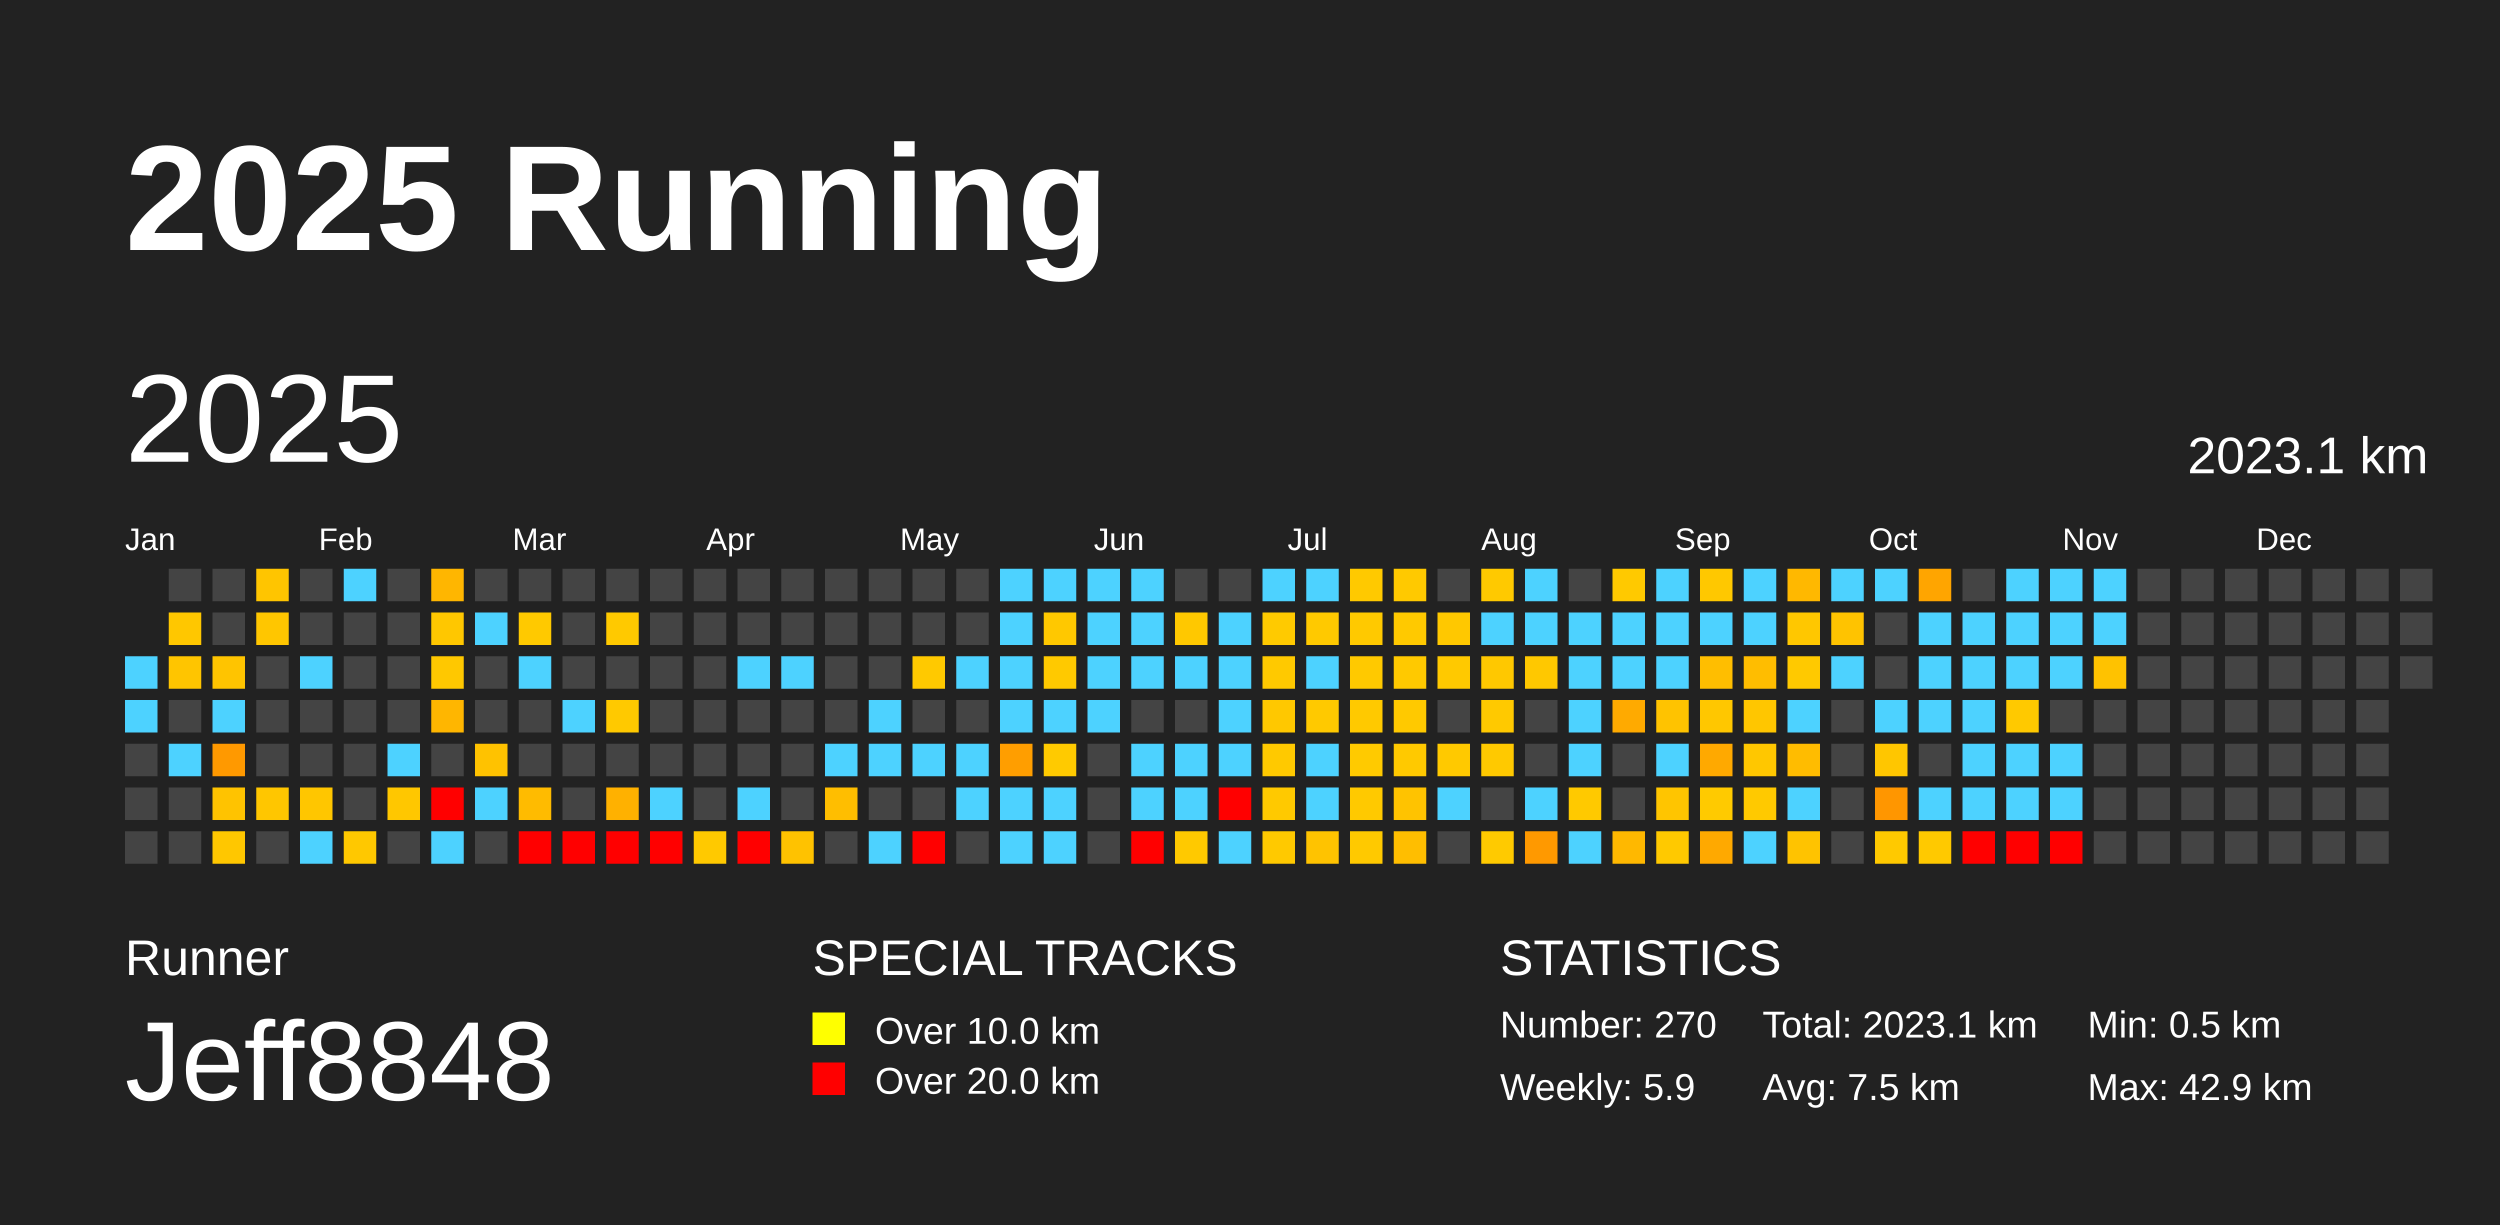
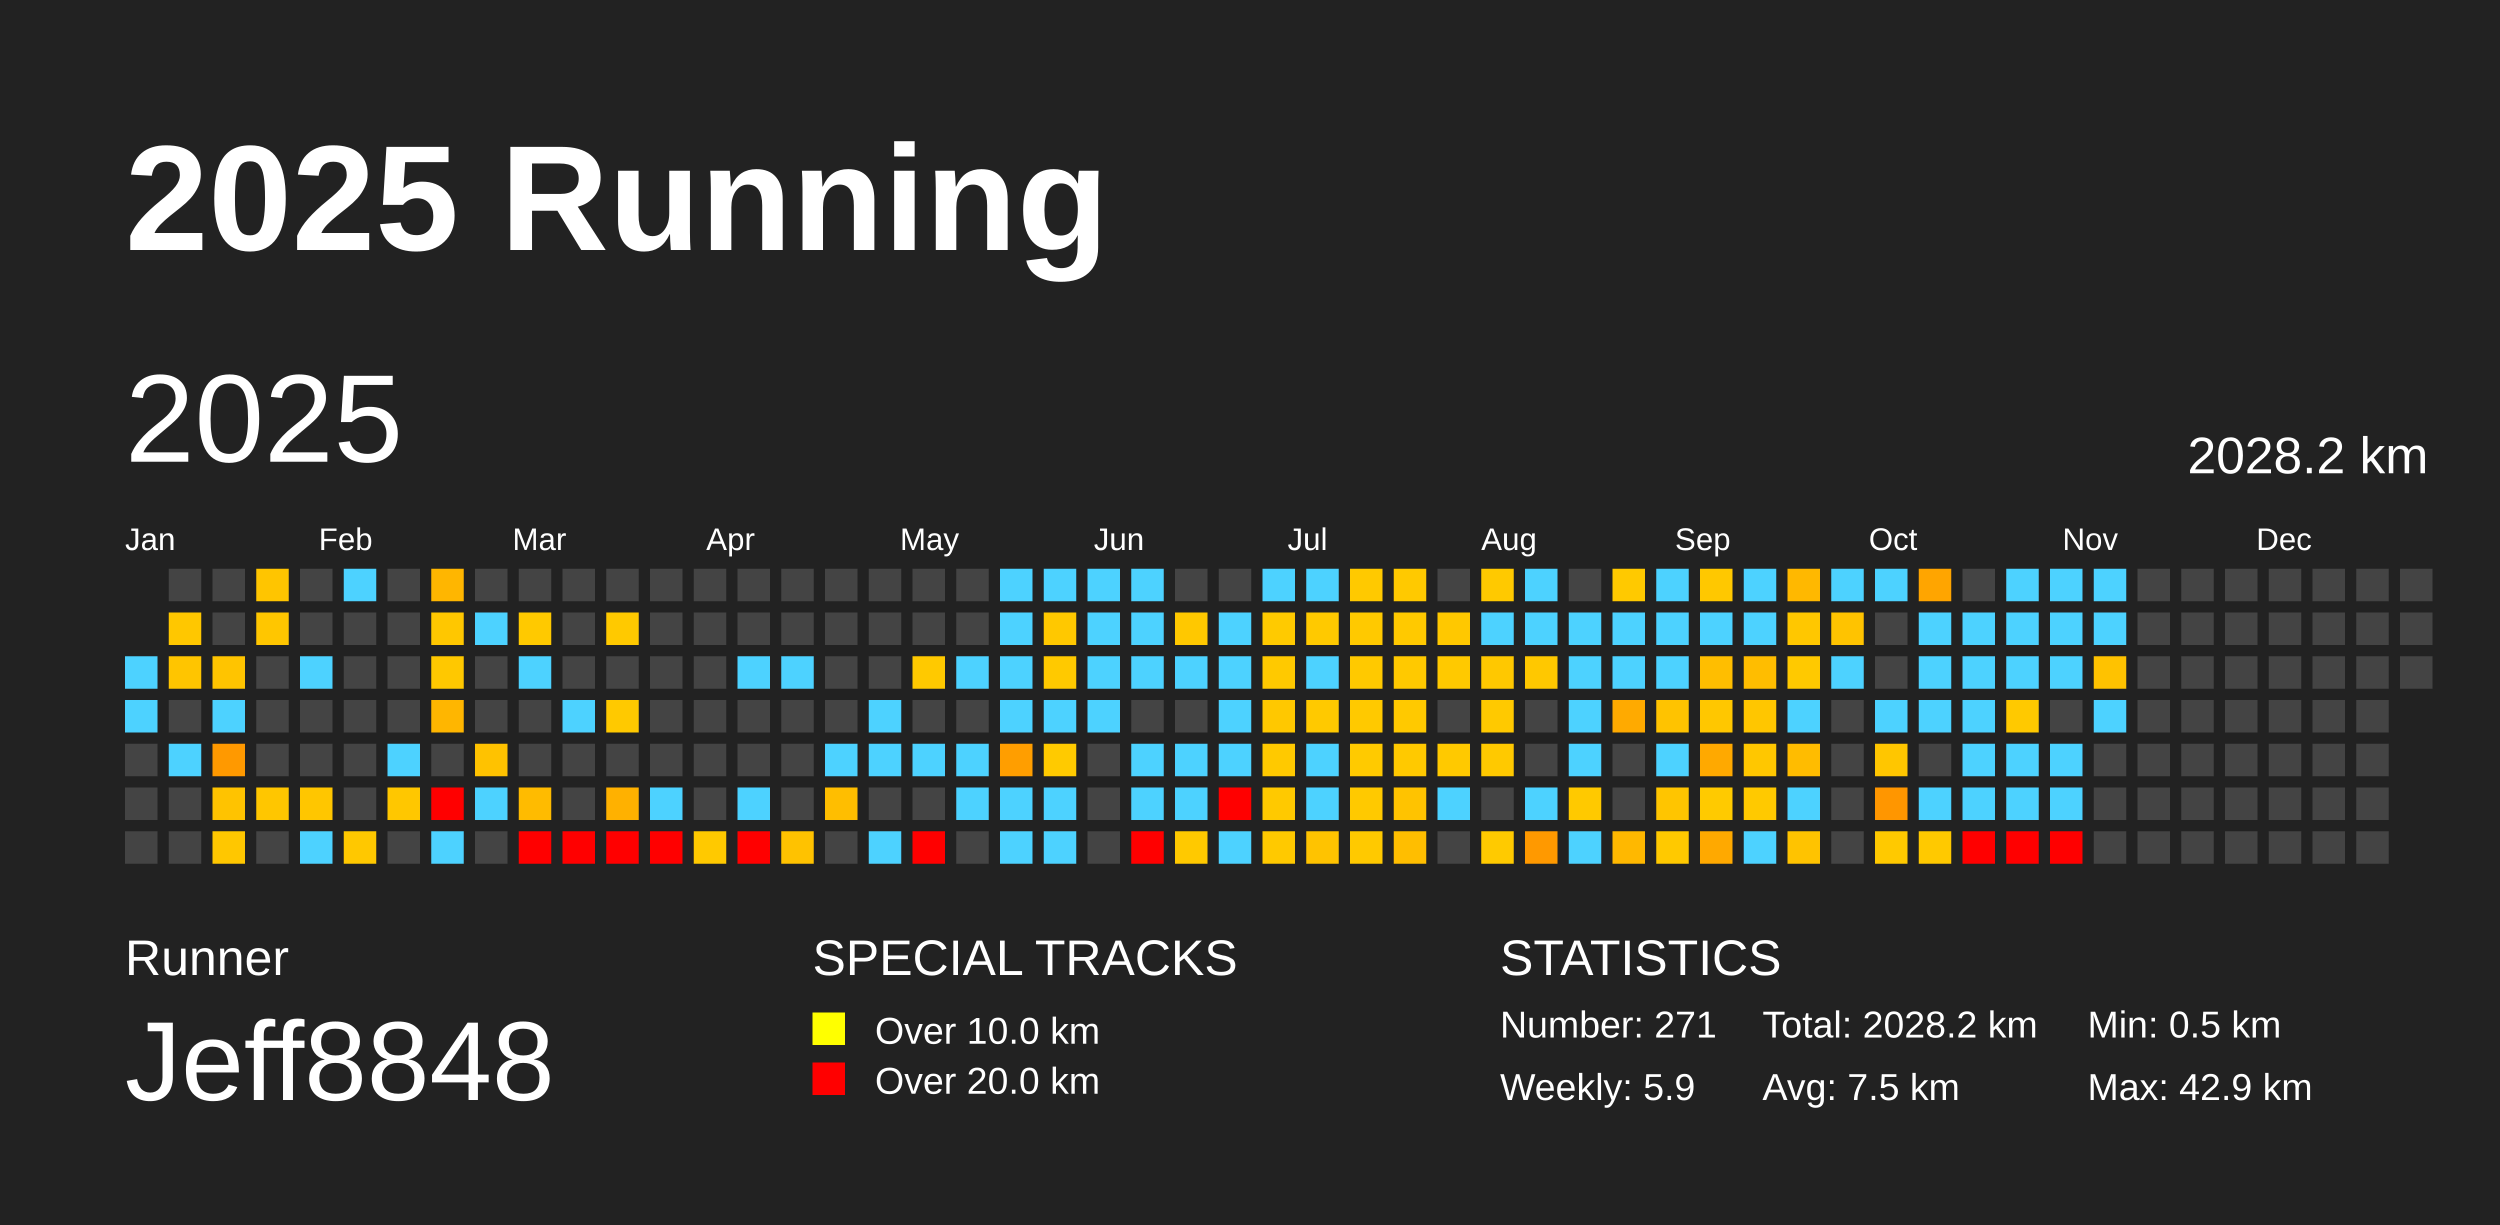
<svg xmlns="http://www.w3.org/2000/svg" baseProfile="full" height="98mm" version="1.1" viewBox="0,0,200,98" width="200mm">
  <defs />
  <rect fill="#222222" height="98" width="200" x="0" y="0" />
  <text fill="#FFFFFF" style="font-size:12px; font-family:Arial; font-weight:bold;" x="10" y="20">2025 Running</text>
  <text fill="#FFFFFF" style="font-size:4px; font-family:Arial" x="10" y="78">Runner</text>
  <text fill="#FFFFFF" style="font-size:9px; font-family:Arial" x="10" y="88">Jeff8848</text>
  <text fill="#FFFFFF" style="font-size:4px; font-family:Arial" x="65" y="78">SPECIAL TRACKS</text>
  <rect fill="yellow" height="2.6" width="2.6" x="65" y="81" />
  <text fill="#FFFFFF" style="font-size:3px; font-family:Arial" x="70" y="83.5">Over 10.0 km</text>
  <rect fill="red" height="2.6" width="2.6" x="65" y="85" />
  <text fill="#FFFFFF" style="font-size:3px; font-family:Arial" x="70" y="87.5">Over 20.0 km</text>
  <text fill="#FFFFFF" style="font-size:4px; font-family:Arial" x="120" y="78">STATISTICS</text>
-   <text fill="#FFFFFF" style="font-size:3px; font-family:Arial" x="120" y="83">Number: 270</text>
+   <text fill="#FFFFFF" style="font-size:3px; font-family:Arial" x="120" y="83">Number: 271</text>
  <text fill="#FFFFFF" style="font-size:3px; font-family:Arial" x="120" y="88">Weekly: 5.9</text>
-   <text fill="#FFFFFF" style="font-size:3px; font-family:Arial" x="141" y="83">Total: 2023.1 km</text>
+   <text fill="#FFFFFF" style="font-size:3px; font-family:Arial" x="141" y="83">Total: 2028.2 km</text>
  <text fill="#FFFFFF" style="font-size:3px; font-family:Arial" x="141" y="88">Avg: 7.5 km</text>
  <text fill="#FFFFFF" style="font-size:3px; font-family:Arial" x="167" y="83">Min: 0.5 km</text>
  <text fill="#FFFFFF" style="font-size:3px; font-family:Arial" x="167" y="88">Max: 42.9 km</text>
  <text dominant-baseline="hanging" fill="#FFFFFF" style="font-size:10.0px; font-family:Arial;" x="10" y="30">2025</text>
-   <text dominant-baseline="hanging" fill="#FFFFFF" style="font-size:4.125px; font-family:Arial;" x="175" y="35">2023.1 km</text>
+   <text dominant-baseline="hanging" fill="#FFFFFF" style="font-size:4.125px; font-family:Arial;" x="175" y="35">2028.2 km</text>
  <text fill="#FFFFFF" style="font-size:2.5px; font-family:Arial" x="10.0" y="44">Jan</text>
  <text fill="#FFFFFF" style="font-size:2.5px; font-family:Arial" x="25.5" y="44">Feb</text>
  <text fill="#FFFFFF" style="font-size:2.5px; font-family:Arial" x="41.0" y="44">Mar</text>
  <text fill="#FFFFFF" style="font-size:2.5px; font-family:Arial" x="56.5" y="44">Apr</text>
  <text fill="#FFFFFF" style="font-size:2.5px; font-family:Arial" x="72.0" y="44">May</text>
  <text fill="#FFFFFF" style="font-size:2.5px; font-family:Arial" x="87.5" y="44">Jun</text>
  <text fill="#FFFFFF" style="font-size:2.5px; font-family:Arial" x="103.0" y="44">Jul</text>
  <text fill="#FFFFFF" style="font-size:2.5px; font-family:Arial" x="118.5" y="44">Aug</text>
  <text fill="#FFFFFF" style="font-size:2.5px; font-family:Arial" x="134.0" y="44">Sep</text>
  <text fill="#FFFFFF" style="font-size:2.5px; font-family:Arial" x="149.5" y="44">Oct</text>
  <text fill="#FFFFFF" style="font-size:2.5px; font-family:Arial" x="165.0" y="44">Nov</text>
  <text fill="#FFFFFF" style="font-size:2.5px; font-family:Arial" x="180.5" y="44">Dec</text>
  <rect fill="#4dd2ff" height="2.6" width="2.6" x="10.0" y="52.5" />
  <rect fill="#4dd2ff" height="2.6" width="2.6" x="10.0" y="56.0" />
  <rect fill="#444444" height="2.6" width="2.6" x="10.0" y="59.5" />
  <rect fill="#444444" height="2.6" width="2.6" x="10.0" y="63.0" />
  <rect fill="#444444" height="2.6" width="2.6" x="10.0" y="66.5" />
  <rect fill="#444444" height="2.6" width="2.6" x="13.5" y="45.5" />
  <rect fill="#ffc700" height="2.6" width="2.6" x="13.5" y="49.0" />
  <rect fill="#ffc500" height="2.6" width="2.6" x="13.5" y="52.5" />
  <rect fill="#444444" height="2.6" width="2.6" x="13.5" y="56.0" />
  <rect fill="#4dd2ff" height="2.6" width="2.6" x="13.5" y="59.5" />
  <rect fill="#444444" height="2.6" width="2.6" x="13.5" y="63.0" />
  <rect fill="#444444" height="2.6" width="2.6" x="13.5" y="66.5" />
  <rect fill="#444444" height="2.6" width="2.6" x="17.0" y="45.5" />
  <rect fill="#444444" height="2.6" width="2.6" x="17.0" y="49.0" />
  <rect fill="#ffc400" height="2.6" width="2.6" x="17.0" y="52.5" />
  <rect fill="#4dd2ff" height="2.6" width="2.6" x="17.0" y="56.0" />
  <rect fill="#ff9900" height="2.6" width="2.6" x="17.0" y="59.5" />
  <rect fill="#ffc300" height="2.6" width="2.6" x="17.0" y="63.0" />
  <rect fill="#ffc700" height="2.6" width="2.6" x="17.0" y="66.5" />
  <rect fill="#ffc500" height="2.6" width="2.6" x="20.5" y="45.5" />
  <rect fill="#ffc600" height="2.6" width="2.6" x="20.5" y="49.0" />
  <rect fill="#444444" height="2.6" width="2.6" x="20.5" y="52.5" />
  <rect fill="#444444" height="2.6" width="2.6" x="20.5" y="56.0" />
  <rect fill="#444444" height="2.6" width="2.6" x="20.5" y="59.5" />
  <rect fill="#ffc600" height="2.6" width="2.6" x="20.5" y="63.0" />
  <rect fill="#444444" height="2.6" width="2.6" x="20.5" y="66.5" />
  <rect fill="#444444" height="2.6" width="2.6" x="24.0" y="45.5" />
  <rect fill="#444444" height="2.6" width="2.6" x="24.0" y="49.0" />
  <rect fill="#4dd2ff" height="2.6" width="2.6" x="24.0" y="52.5" />
  <rect fill="#444444" height="2.6" width="2.6" x="24.0" y="56.0" />
  <rect fill="#444444" height="2.6" width="2.6" x="24.0" y="59.5" />
  <rect fill="#ffc600" height="2.6" width="2.6" x="24.0" y="63.0" />
  <rect fill="#4dd2ff" height="2.6" width="2.6" x="24.0" y="66.5" />
  <rect fill="#4dd2ff" height="2.6" width="2.6" x="27.5" y="45.5" />
  <rect fill="#444444" height="2.6" width="2.6" x="27.5" y="49.0" />
  <rect fill="#444444" height="2.6" width="2.6" x="27.5" y="52.5" />
  <rect fill="#444444" height="2.6" width="2.6" x="27.5" y="56.0" />
  <rect fill="#444444" height="2.6" width="2.6" x="27.5" y="59.5" />
  <rect fill="#444444" height="2.6" width="2.6" x="27.5" y="63.0" />
  <rect fill="#ffc800" height="2.6" width="2.6" x="27.5" y="66.5" />
  <rect fill="#444444" height="2.6" width="2.6" x="31.0" y="45.5" />
  <rect fill="#444444" height="2.6" width="2.6" x="31.0" y="49.0" />
  <rect fill="#444444" height="2.6" width="2.6" x="31.0" y="52.5" />
  <rect fill="#444444" height="2.6" width="2.6" x="31.0" y="56.0" />
  <rect fill="#4dd2ff" height="2.6" width="2.6" x="31.0" y="59.5" />
  <rect fill="#ffc700" height="2.6" width="2.6" x="31.0" y="63.0" />
  <rect fill="#444444" height="2.6" width="2.6" x="31.0" y="66.5" />
  <rect fill="#ffb600" height="2.6" width="2.6" x="34.5" y="45.5" />
  <rect fill="#ffc700" height="2.6" width="2.6" x="34.5" y="49.0" />
  <rect fill="#ffc800" height="2.6" width="2.6" x="34.5" y="52.5" />
  <rect fill="#ffb600" height="2.6" width="2.6" x="34.5" y="56.0" />
  <rect fill="#444444" height="2.6" width="2.6" x="34.5" y="59.5" />
  <rect fill="red" height="2.6" width="2.6" x="34.5" y="63.0" />
  <rect fill="#4dd2ff" height="2.6" width="2.6" x="34.5" y="66.5" />
  <rect fill="#444444" height="2.6" width="2.6" x="38.0" y="45.5" />
  <rect fill="#4dd2ff" height="2.6" width="2.6" x="38.0" y="49.0" />
  <rect fill="#444444" height="2.6" width="2.6" x="38.0" y="52.5" />
  <rect fill="#444444" height="2.6" width="2.6" x="38.0" y="56.0" />
  <rect fill="#ffc200" height="2.6" width="2.6" x="38.0" y="59.5" />
  <rect fill="#4dd2ff" height="2.6" width="2.6" x="38.0" y="63.0" />
  <rect fill="#444444" height="2.6" width="2.6" x="38.0" y="66.5" />
  <rect fill="#444444" height="2.6" width="2.6" x="41.5" y="45.5" />
  <rect fill="#ffc900" height="2.6" width="2.6" x="41.5" y="49.0" />
  <rect fill="#4dd2ff" height="2.6" width="2.6" x="41.5" y="52.5" />
  <rect fill="#444444" height="2.6" width="2.6" x="41.5" y="56.0" />
  <rect fill="#444444" height="2.6" width="2.6" x="41.5" y="59.5" />
  <rect fill="#ffbb00" height="2.6" width="2.6" x="41.5" y="63.0" />
  <rect fill="red" height="2.6" width="2.6" x="41.5" y="66.5" />
  <rect fill="#444444" height="2.6" width="2.6" x="45.0" y="45.5" />
  <rect fill="#444444" height="2.6" width="2.6" x="45.0" y="49.0" />
  <rect fill="#444444" height="2.6" width="2.6" x="45.0" y="52.5" />
  <rect fill="#4dd2ff" height="2.6" width="2.6" x="45.0" y="56.0" />
  <rect fill="#444444" height="2.6" width="2.6" x="45.0" y="59.5" />
  <rect fill="#444444" height="2.6" width="2.6" x="45.0" y="63.0" />
  <rect fill="red" height="2.6" width="2.6" x="45.0" y="66.5" />
  <rect fill="#444444" height="2.6" width="2.6" x="48.5" y="45.5" />
  <rect fill="#ffc900" height="2.6" width="2.6" x="48.5" y="49.0" />
  <rect fill="#444444" height="2.6" width="2.6" x="48.5" y="52.5" />
  <rect fill="#ffc900" height="2.6" width="2.6" x="48.5" y="56.0" />
  <rect fill="#444444" height="2.6" width="2.6" x="48.5" y="59.5" />
  <rect fill="#ffb100" height="2.6" width="2.6" x="48.5" y="63.0" />
  <rect fill="red" height="2.6" width="2.6" x="48.5" y="66.5" />
  <rect fill="#444444" height="2.6" width="2.6" x="52.0" y="45.5" />
  <rect fill="#444444" height="2.6" width="2.6" x="52.0" y="49.0" />
  <rect fill="#444444" height="2.6" width="2.6" x="52.0" y="52.5" />
  <rect fill="#444444" height="2.6" width="2.6" x="52.0" y="56.0" />
  <rect fill="#444444" height="2.6" width="2.6" x="52.0" y="59.5" />
  <rect fill="#4dd2ff" height="2.6" width="2.6" x="52.0" y="63.0" />
  <rect fill="red" height="2.6" width="2.6" x="52.0" y="66.5" />
  <rect fill="#444444" height="2.6" width="2.6" x="55.5" y="45.5" />
  <rect fill="#444444" height="2.6" width="2.6" x="55.5" y="49.0" />
  <rect fill="#444444" height="2.6" width="2.6" x="55.5" y="52.5" />
  <rect fill="#444444" height="2.6" width="2.6" x="55.5" y="56.0" />
  <rect fill="#444444" height="2.6" width="2.6" x="55.5" y="59.5" />
  <rect fill="#444444" height="2.6" width="2.6" x="55.5" y="63.0" />
  <rect fill="#ffc900" height="2.6" width="2.6" x="55.5" y="66.5" />
  <rect fill="#444444" height="2.6" width="2.6" x="59.0" y="45.5" />
  <rect fill="#444444" height="2.6" width="2.6" x="59.0" y="49.0" />
  <rect fill="#4dd2ff" height="2.6" width="2.6" x="59.0" y="52.5" />
  <rect fill="#444444" height="2.6" width="2.6" x="59.0" y="56.0" />
  <rect fill="#444444" height="2.6" width="2.6" x="59.0" y="59.5" />
  <rect fill="#4dd2ff" height="2.6" width="2.6" x="59.0" y="63.0" />
  <rect fill="red" height="2.6" width="2.6" x="59.0" y="66.5" />
  <rect fill="#444444" height="2.6" width="2.6" x="62.5" y="45.5" />
  <rect fill="#444444" height="2.6" width="2.6" x="62.5" y="49.0" />
  <rect fill="#4dd2ff" height="2.6" width="2.6" x="62.5" y="52.5" />
  <rect fill="#444444" height="2.6" width="2.6" x="62.5" y="56.0" />
  <rect fill="#444444" height="2.6" width="2.6" x="62.5" y="59.5" />
  <rect fill="#444444" height="2.6" width="2.6" x="62.5" y="63.0" />
  <rect fill="#ffc200" height="2.6" width="2.6" x="62.5" y="66.5" />
  <rect fill="#444444" height="2.6" width="2.6" x="66.0" y="45.5" />
  <rect fill="#444444" height="2.6" width="2.6" x="66.0" y="49.0" />
  <rect fill="#444444" height="2.6" width="2.6" x="66.0" y="52.5" />
  <rect fill="#444444" height="2.6" width="2.6" x="66.0" y="56.0" />
  <rect fill="#4dd2ff" height="2.6" width="2.6" x="66.0" y="59.5" />
  <rect fill="#ffbe00" height="2.6" width="2.6" x="66.0" y="63.0" />
  <rect fill="#444444" height="2.6" width="2.6" x="66.0" y="66.5" />
  <rect fill="#444444" height="2.6" width="2.6" x="69.5" y="45.5" />
  <rect fill="#444444" height="2.6" width="2.6" x="69.5" y="49.0" />
  <rect fill="#444444" height="2.6" width="2.6" x="69.5" y="52.5" />
  <rect fill="#4dd2ff" height="2.6" width="2.6" x="69.5" y="56.0" />
  <rect fill="#4dd2ff" height="2.6" width="2.6" x="69.5" y="59.5" />
  <rect fill="#444444" height="2.6" width="2.6" x="69.5" y="63.0" />
  <rect fill="#4dd2ff" height="2.6" width="2.6" x="69.5" y="66.5" />
  <rect fill="#444444" height="2.6" width="2.6" x="73.0" y="45.5" />
  <rect fill="#444444" height="2.6" width="2.6" x="73.0" y="49.0" />
  <rect fill="#ffc900" height="2.6" width="2.6" x="73.0" y="52.5" />
  <rect fill="#444444" height="2.6" width="2.6" x="73.0" y="56.0" />
  <rect fill="#4dd2ff" height="2.6" width="2.6" x="73.0" y="59.5" />
  <rect fill="#444444" height="2.6" width="2.6" x="73.0" y="63.0" />
  <rect fill="red" height="2.6" width="2.6" x="73.0" y="66.5" />
  <rect fill="#444444" height="2.6" width="2.6" x="76.5" y="45.5" />
  <rect fill="#444444" height="2.6" width="2.6" x="76.5" y="49.0" />
  <rect fill="#4dd2ff" height="2.6" width="2.6" x="76.5" y="52.5" />
  <rect fill="#444444" height="2.6" width="2.6" x="76.5" y="56.0" />
  <rect fill="#4dd2ff" height="2.6" width="2.6" x="76.5" y="59.5" />
  <rect fill="#4dd2ff" height="2.6" width="2.6" x="76.5" y="63.0" />
  <rect fill="#444444" height="2.6" width="2.6" x="76.5" y="66.5" />
  <rect fill="#4dd2ff" height="2.6" width="2.6" x="80.0" y="45.5" />
  <rect fill="#4dd2ff" height="2.6" width="2.6" x="80.0" y="49.0" />
  <rect fill="#4dd2ff" height="2.6" width="2.6" x="80.0" y="52.5" />
  <rect fill="#4dd2ff" height="2.6" width="2.6" x="80.0" y="56.0" />
  <rect fill="#ff9e00" height="2.6" width="2.6" x="80.0" y="59.5" />
  <rect fill="#4dd2ff" height="2.6" width="2.6" x="80.0" y="63.0" />
  <rect fill="#4dd2ff" height="2.6" width="2.6" x="80.0" y="66.5" />
  <rect fill="#4dd2ff" height="2.6" width="2.6" x="83.5" y="45.5" />
  <rect fill="#ffc800" height="2.6" width="2.6" x="83.5" y="49.0" />
  <rect fill="#ffc900" height="2.6" width="2.6" x="83.5" y="52.5" />
  <rect fill="#4dd2ff" height="2.6" width="2.6" x="83.5" y="56.0" />
  <rect fill="#ffca00" height="2.6" width="2.6" x="83.5" y="59.5" />
  <rect fill="#4dd2ff" height="2.6" width="2.6" x="83.5" y="63.0" />
  <rect fill="#4dd2ff" height="2.6" width="2.6" x="83.5" y="66.5" />
  <rect fill="#4dd2ff" height="2.6" width="2.6" x="87.0" y="45.5" />
  <rect fill="#4dd2ff" height="2.6" width="2.6" x="87.0" y="49.0" />
  <rect fill="#4dd2ff" height="2.6" width="2.6" x="87.0" y="52.5" />
  <rect fill="#4dd2ff" height="2.6" width="2.6" x="87.0" y="56.0" />
  <rect fill="#444444" height="2.6" width="2.6" x="87.0" y="59.5" />
  <rect fill="#444444" height="2.6" width="2.6" x="87.0" y="63.0" />
  <rect fill="#444444" height="2.6" width="2.6" x="87.0" y="66.5" />
  <rect fill="#4dd2ff" height="2.6" width="2.6" x="90.5" y="45.5" />
  <rect fill="#4dd2ff" height="2.6" width="2.6" x="90.5" y="49.0" />
  <rect fill="#4dd2ff" height="2.6" width="2.6" x="90.5" y="52.5" />
  <rect fill="#444444" height="2.6" width="2.6" x="90.5" y="56.0" />
  <rect fill="#4dd2ff" height="2.6" width="2.6" x="90.5" y="59.5" />
  <rect fill="#4dd2ff" height="2.6" width="2.6" x="90.5" y="63.0" />
  <rect fill="red" height="2.6" width="2.6" x="90.5" y="66.5" />
  <rect fill="#444444" height="2.6" width="2.6" x="94.0" y="45.5" />
  <rect fill="#ffc800" height="2.6" width="2.6" x="94.0" y="49.0" />
  <rect fill="#4dd2ff" height="2.6" width="2.6" x="94.0" y="52.5" />
  <rect fill="#444444" height="2.6" width="2.6" x="94.0" y="56.0" />
  <rect fill="#4dd2ff" height="2.6" width="2.6" x="94.0" y="59.5" />
  <rect fill="#4dd2ff" height="2.6" width="2.6" x="94.0" y="63.0" />
  <rect fill="#ffc900" height="2.6" width="2.6" x="94.0" y="66.5" />
  <rect fill="#444444" height="2.6" width="2.6" x="97.5" y="45.5" />
  <rect fill="#4dd2ff" height="2.6" width="2.6" x="97.5" y="49.0" />
  <rect fill="#4dd2ff" height="2.6" width="2.6" x="97.5" y="52.5" />
  <rect fill="#4dd2ff" height="2.6" width="2.6" x="97.5" y="56.0" />
  <rect fill="#4dd2ff" height="2.6" width="2.6" x="97.5" y="59.5" />
  <rect fill="red" height="2.6" width="2.6" x="97.5" y="63.0" />
  <rect fill="#4dd2ff" height="2.6" width="2.6" x="97.5" y="66.5" />
  <rect fill="#4dd2ff" height="2.6" width="2.6" x="101.0" y="45.5" />
  <rect fill="#ffca00" height="2.6" width="2.6" x="101.0" y="49.0" />
  <rect fill="#ffc900" height="2.6" width="2.6" x="101.0" y="52.5" />
  <rect fill="#ffc800" height="2.6" width="2.6" x="101.0" y="56.0" />
  <rect fill="#ffc900" height="2.6" width="2.6" x="101.0" y="59.5" />
  <rect fill="#ffc900" height="2.6" width="2.6" x="101.0" y="63.0" />
  <rect fill="#ffc900" height="2.6" width="2.6" x="101.0" y="66.5" />
  <rect fill="#4dd2ff" height="2.6" width="2.6" x="104.5" y="45.5" />
  <rect fill="#ffc900" height="2.6" width="2.6" x="104.5" y="49.0" />
  <rect fill="#4dd2ff" height="2.6" width="2.6" x="104.5" y="52.5" />
  <rect fill="#ffc900" height="2.6" width="2.6" x="104.5" y="56.0" />
  <rect fill="#4dd2ff" height="2.6" width="2.6" x="104.5" y="59.5" />
  <rect fill="#4dd2ff" height="2.6" width="2.6" x="104.5" y="63.0" />
  <rect fill="#ffc300" height="2.6" width="2.6" x="104.5" y="66.5" />
  <rect fill="#ffc900" height="2.6" width="2.6" x="108.0" y="45.5" />
  <rect fill="#ffc900" height="2.6" width="2.6" x="108.0" y="49.0" />
  <rect fill="#ffc900" height="2.6" width="2.6" x="108.0" y="52.5" />
  <rect fill="#ffc900" height="2.6" width="2.6" x="108.0" y="56.0" />
  <rect fill="#ffca00" height="2.6" width="2.6" x="108.0" y="59.5" />
  <rect fill="#ffc900" height="2.6" width="2.6" x="108.0" y="63.0" />
  <rect fill="#ffc900" height="2.6" width="2.6" x="108.0" y="66.5" />
  <rect fill="#ffc900" height="2.6" width="2.6" x="111.5" y="45.5" />
  <rect fill="#ffc900" height="2.6" width="2.6" x="111.5" y="49.0" />
  <rect fill="#ffc900" height="2.6" width="2.6" x="111.5" y="52.5" />
  <rect fill="#ffc900" height="2.6" width="2.6" x="111.5" y="56.0" />
  <rect fill="#ffc900" height="2.6" width="2.6" x="111.5" y="59.5" />
  <rect fill="#ffc300" height="2.6" width="2.6" x="111.5" y="63.0" />
  <rect fill="#ffbe00" height="2.6" width="2.6" x="111.5" y="66.5" />
  <rect fill="#444444" height="2.6" width="2.6" x="115.0" y="45.5" />
  <rect fill="#ffc800" height="2.6" width="2.6" x="115.0" y="49.0" />
  <rect fill="#ffc900" height="2.6" width="2.6" x="115.0" y="52.5" />
  <rect fill="#444444" height="2.6" width="2.6" x="115.0" y="56.0" />
  <rect fill="#ffc900" height="2.6" width="2.6" x="115.0" y="59.5" />
  <rect fill="#4dd2ff" height="2.6" width="2.6" x="115.0" y="63.0" />
  <rect fill="#444444" height="2.6" width="2.6" x="115.0" y="66.5" />
  <rect fill="#ffc900" height="2.6" width="2.6" x="118.5" y="45.5" />
  <rect fill="#4dd2ff" height="2.6" width="2.6" x="118.5" y="49.0" />
  <rect fill="#ffc800" height="2.6" width="2.6" x="118.5" y="52.5" />
  <rect fill="#ffc900" height="2.6" width="2.6" x="118.5" y="56.0" />
  <rect fill="#ffc900" height="2.6" width="2.6" x="118.5" y="59.5" />
  <rect fill="#444444" height="2.6" width="2.6" x="118.5" y="63.0" />
  <rect fill="#ffca00" height="2.6" width="2.6" x="118.5" y="66.5" />
  <rect fill="#4dd2ff" height="2.6" width="2.6" x="122.0" y="45.5" />
  <rect fill="#4dd2ff" height="2.6" width="2.6" x="122.0" y="49.0" />
  <rect fill="#ffc800" height="2.6" width="2.6" x="122.0" y="52.5" />
  <rect fill="#444444" height="2.6" width="2.6" x="122.0" y="56.0" />
  <rect fill="#444444" height="2.6" width="2.6" x="122.0" y="59.5" />
  <rect fill="#4dd2ff" height="2.6" width="2.6" x="122.0" y="63.0" />
  <rect fill="#ff9900" height="2.6" width="2.6" x="122.0" y="66.5" />
  <rect fill="#444444" height="2.6" width="2.6" x="125.5" y="45.5" />
  <rect fill="#4dd2ff" height="2.6" width="2.6" x="125.5" y="49.0" />
  <rect fill="#4dd2ff" height="2.6" width="2.6" x="125.5" y="52.5" />
  <rect fill="#4dd2ff" height="2.6" width="2.6" x="125.5" y="56.0" />
  <rect fill="#4dd2ff" height="2.6" width="2.6" x="125.5" y="59.5" />
  <rect fill="#ffc900" height="2.6" width="2.6" x="125.5" y="63.0" />
  <rect fill="#4dd2ff" height="2.6" width="2.6" x="125.5" y="66.5" />
  <rect fill="#ffc900" height="2.6" width="2.6" x="129.0" y="45.5" />
  <rect fill="#4dd2ff" height="2.6" width="2.6" x="129.0" y="49.0" />
  <rect fill="#4dd2ff" height="2.6" width="2.6" x="129.0" y="52.5" />
  <rect fill="#ffaa00" height="2.6" width="2.6" x="129.0" y="56.0" />
  <rect fill="#444444" height="2.6" width="2.6" x="129.0" y="59.5" />
  <rect fill="#444444" height="2.6" width="2.6" x="129.0" y="63.0" />
  <rect fill="#ffb800" height="2.6" width="2.6" x="129.0" y="66.5" />
  <rect fill="#4dd2ff" height="2.6" width="2.6" x="132.5" y="45.5" />
  <rect fill="#4dd2ff" height="2.6" width="2.6" x="132.5" y="49.0" />
  <rect fill="#4dd2ff" height="2.6" width="2.6" x="132.5" y="52.5" />
  <rect fill="#ffc300" height="2.6" width="2.6" x="132.5" y="56.0" />
  <rect fill="#4dd2ff" height="2.6" width="2.6" x="132.5" y="59.5" />
  <rect fill="#ffc500" height="2.6" width="2.6" x="132.5" y="63.0" />
  <rect fill="#ffc900" height="2.6" width="2.6" x="132.5" y="66.5" />
  <rect fill="#ffc800" height="2.6" width="2.6" x="136.0" y="45.5" />
  <rect fill="#4dd2ff" height="2.6" width="2.6" x="136.0" y="49.0" />
  <rect fill="#ffbe00" height="2.6" width="2.6" x="136.0" y="52.5" />
  <rect fill="#ffc700" height="2.6" width="2.6" x="136.0" y="56.0" />
  <rect fill="#ffa900" height="2.6" width="2.6" x="136.0" y="59.5" />
  <rect fill="#ffca00" height="2.6" width="2.6" x="136.0" y="63.0" />
  <rect fill="#ffa900" height="2.6" width="2.6" x="136.0" y="66.5" />
  <rect fill="#4dd2ff" height="2.6" width="2.6" x="139.5" y="45.5" />
  <rect fill="#4dd2ff" height="2.6" width="2.6" x="139.5" y="49.0" />
  <rect fill="#ffbd00" height="2.6" width="2.6" x="139.5" y="52.5" />
  <rect fill="#ffc600" height="2.6" width="2.6" x="139.5" y="56.0" />
  <rect fill="#ffc700" height="2.6" width="2.6" x="139.5" y="59.5" />
  <rect fill="#ffc900" height="2.6" width="2.6" x="139.5" y="63.0" />
  <rect fill="#4dd2ff" height="2.6" width="2.6" x="139.5" y="66.5" />
  <rect fill="#ffb800" height="2.6" width="2.6" x="143.0" y="45.5" />
  <rect fill="#ffc700" height="2.6" width="2.6" x="143.0" y="49.0" />
  <rect fill="#ffc900" height="2.6" width="2.6" x="143.0" y="52.5" />
  <rect fill="#4dd2ff" height="2.6" width="2.6" x="143.0" y="56.0" />
  <rect fill="#ffbc00" height="2.6" width="2.6" x="143.0" y="59.5" />
  <rect fill="#4dd2ff" height="2.6" width="2.6" x="143.0" y="63.0" />
  <rect fill="#ffc300" height="2.6" width="2.6" x="143.0" y="66.5" />
  <rect fill="#4dd2ff" height="2.6" width="2.6" x="146.5" y="45.5" />
  <rect fill="#ffc300" height="2.6" width="2.6" x="146.5" y="49.0" />
  <rect fill="#4dd2ff" height="2.6" width="2.6" x="146.5" y="52.5" />
  <rect fill="#444444" height="2.6" width="2.6" x="146.5" y="56.0" />
  <rect fill="#444444" height="2.6" width="2.6" x="146.5" y="59.5" />
  <rect fill="#444444" height="2.6" width="2.6" x="146.5" y="63.0" />
  <rect fill="#444444" height="2.6" width="2.6" x="146.5" y="66.5" />
  <rect fill="#4dd2ff" height="2.6" width="2.6" x="150.0" y="45.5" />
  <rect fill="#444444" height="2.6" width="2.6" x="150.0" y="49.0" />
  <rect fill="#444444" height="2.6" width="2.6" x="150.0" y="52.5" />
  <rect fill="#4dd2ff" height="2.6" width="2.6" x="150.0" y="56.0" />
  <rect fill="#ffc600" height="2.6" width="2.6" x="150.0" y="59.5" />
  <rect fill="#ff9600" height="2.6" width="2.6" x="150.0" y="63.0" />
  <rect fill="#ffc900" height="2.6" width="2.6" x="150.0" y="66.5" />
  <rect fill="#ffa500" height="2.6" width="2.6" x="153.5" y="45.5" />
  <rect fill="#4dd2ff" height="2.6" width="2.6" x="153.5" y="49.0" />
  <rect fill="#4dd2ff" height="2.6" width="2.6" x="153.5" y="52.5" />
  <rect fill="#4dd2ff" height="2.6" width="2.6" x="153.5" y="56.0" />
  <rect fill="#444444" height="2.6" width="2.6" x="153.5" y="59.5" />
  <rect fill="#4dd2ff" height="2.6" width="2.6" x="153.5" y="63.0" />
  <rect fill="#ffc900" height="2.6" width="2.6" x="153.5" y="66.5" />
  <rect fill="#444444" height="2.6" width="2.6" x="157.0" y="45.5" />
  <rect fill="#4dd2ff" height="2.6" width="2.6" x="157.0" y="49.0" />
  <rect fill="#4dd2ff" height="2.6" width="2.6" x="157.0" y="52.5" />
  <rect fill="#4dd2ff" height="2.6" width="2.6" x="157.0" y="56.0" />
  <rect fill="#4dd2ff" height="2.6" width="2.6" x="157.0" y="59.5" />
  <rect fill="#4dd2ff" height="2.6" width="2.6" x="157.0" y="63.0" />
  <rect fill="red" height="2.6" width="2.6" x="157.0" y="66.5" />
  <rect fill="#4dd2ff" height="2.6" width="2.6" x="160.5" y="45.5" />
  <rect fill="#4dd2ff" height="2.6" width="2.6" x="160.5" y="49.0" />
  <rect fill="#4dd2ff" height="2.6" width="2.6" x="160.5" y="52.5" />
  <rect fill="#ffc900" height="2.6" width="2.6" x="160.5" y="56.0" />
  <rect fill="#4dd2ff" height="2.6" width="2.6" x="160.5" y="59.5" />
  <rect fill="#4dd2ff" height="2.6" width="2.6" x="160.5" y="63.0" />
  <rect fill="red" height="2.6" width="2.6" x="160.5" y="66.5" />
  <rect fill="#4dd2ff" height="2.6" width="2.6" x="164.0" y="45.5" />
  <rect fill="#4dd2ff" height="2.6" width="2.6" x="164.0" y="49.0" />
  <rect fill="#4dd2ff" height="2.6" width="2.6" x="164.0" y="52.5" />
  <rect fill="#444444" height="2.6" width="2.6" x="164.0" y="56.0" />
  <rect fill="#4dd2ff" height="2.6" width="2.6" x="164.0" y="59.5" />
  <rect fill="#4dd2ff" height="2.6" width="2.6" x="164.0" y="63.0" />
  <rect fill="red" height="2.6" width="2.6" x="164.0" y="66.5" />
  <rect fill="#4dd2ff" height="2.6" width="2.6" x="167.5" y="45.5" />
  <rect fill="#4dd2ff" height="2.6" width="2.6" x="167.5" y="49.0" />
  <rect fill="#ffc200" height="2.6" width="2.6" x="167.5" y="52.5" />
-   <rect fill="#444444" height="2.6" width="2.6" x="167.5" y="56.0" />
+   <rect fill="#4dd2ff" height="2.6" width="2.6" x="167.5" y="56.0" />
  <rect fill="#444444" height="2.6" width="2.6" x="167.5" y="59.5" />
  <rect fill="#444444" height="2.6" width="2.6" x="167.5" y="63.0" />
  <rect fill="#444444" height="2.6" width="2.6" x="167.5" y="66.5" />
  <rect fill="#444444" height="2.6" width="2.6" x="171.0" y="45.5" />
  <rect fill="#444444" height="2.6" width="2.6" x="171.0" y="49.0" />
  <rect fill="#444444" height="2.6" width="2.6" x="171.0" y="52.5" />
  <rect fill="#444444" height="2.6" width="2.6" x="171.0" y="56.0" />
  <rect fill="#444444" height="2.6" width="2.6" x="171.0" y="59.5" />
  <rect fill="#444444" height="2.6" width="2.6" x="171.0" y="63.0" />
  <rect fill="#444444" height="2.6" width="2.6" x="171.0" y="66.5" />
  <rect fill="#444444" height="2.6" width="2.6" x="174.5" y="45.5" />
  <rect fill="#444444" height="2.6" width="2.6" x="174.5" y="49.0" />
  <rect fill="#444444" height="2.6" width="2.6" x="174.5" y="52.5" />
  <rect fill="#444444" height="2.6" width="2.6" x="174.5" y="56.0" />
  <rect fill="#444444" height="2.6" width="2.6" x="174.5" y="59.5" />
  <rect fill="#444444" height="2.6" width="2.6" x="174.5" y="63.0" />
  <rect fill="#444444" height="2.6" width="2.6" x="174.5" y="66.5" />
  <rect fill="#444444" height="2.6" width="2.6" x="178.0" y="45.5" />
  <rect fill="#444444" height="2.6" width="2.6" x="178.0" y="49.0" />
  <rect fill="#444444" height="2.6" width="2.6" x="178.0" y="52.5" />
  <rect fill="#444444" height="2.6" width="2.6" x="178.0" y="56.0" />
  <rect fill="#444444" height="2.6" width="2.6" x="178.0" y="59.5" />
  <rect fill="#444444" height="2.6" width="2.6" x="178.0" y="63.0" />
  <rect fill="#444444" height="2.6" width="2.6" x="178.0" y="66.5" />
  <rect fill="#444444" height="2.6" width="2.6" x="181.5" y="45.5" />
  <rect fill="#444444" height="2.6" width="2.6" x="181.5" y="49.0" />
  <rect fill="#444444" height="2.6" width="2.6" x="181.5" y="52.5" />
  <rect fill="#444444" height="2.6" width="2.6" x="181.5" y="56.0" />
  <rect fill="#444444" height="2.6" width="2.6" x="181.5" y="59.5" />
  <rect fill="#444444" height="2.6" width="2.6" x="181.5" y="63.0" />
  <rect fill="#444444" height="2.6" width="2.6" x="181.5" y="66.5" />
  <rect fill="#444444" height="2.6" width="2.6" x="185.0" y="45.5" />
  <rect fill="#444444" height="2.6" width="2.6" x="185.0" y="49.0" />
  <rect fill="#444444" height="2.6" width="2.6" x="185.0" y="52.5" />
  <rect fill="#444444" height="2.6" width="2.6" x="185.0" y="56.0" />
  <rect fill="#444444" height="2.6" width="2.6" x="185.0" y="59.5" />
  <rect fill="#444444" height="2.6" width="2.6" x="185.0" y="63.0" />
  <rect fill="#444444" height="2.6" width="2.6" x="185.0" y="66.5" />
  <rect fill="#444444" height="2.6" width="2.6" x="188.5" y="45.5" />
  <rect fill="#444444" height="2.6" width="2.6" x="188.5" y="49.0" />
  <rect fill="#444444" height="2.6" width="2.6" x="188.5" y="52.5" />
  <rect fill="#444444" height="2.6" width="2.6" x="188.5" y="56.0" />
  <rect fill="#444444" height="2.6" width="2.6" x="188.5" y="59.5" />
  <rect fill="#444444" height="2.6" width="2.6" x="188.5" y="63.0" />
  <rect fill="#444444" height="2.6" width="2.6" x="188.5" y="66.5" />
  <rect fill="#444444" height="2.6" width="2.6" x="192.0" y="45.5" />
  <rect fill="#444444" height="2.6" width="2.6" x="192.0" y="49.0" />
  <rect fill="#444444" height="2.6" width="2.6" x="192.0" y="52.5" />
</svg>
